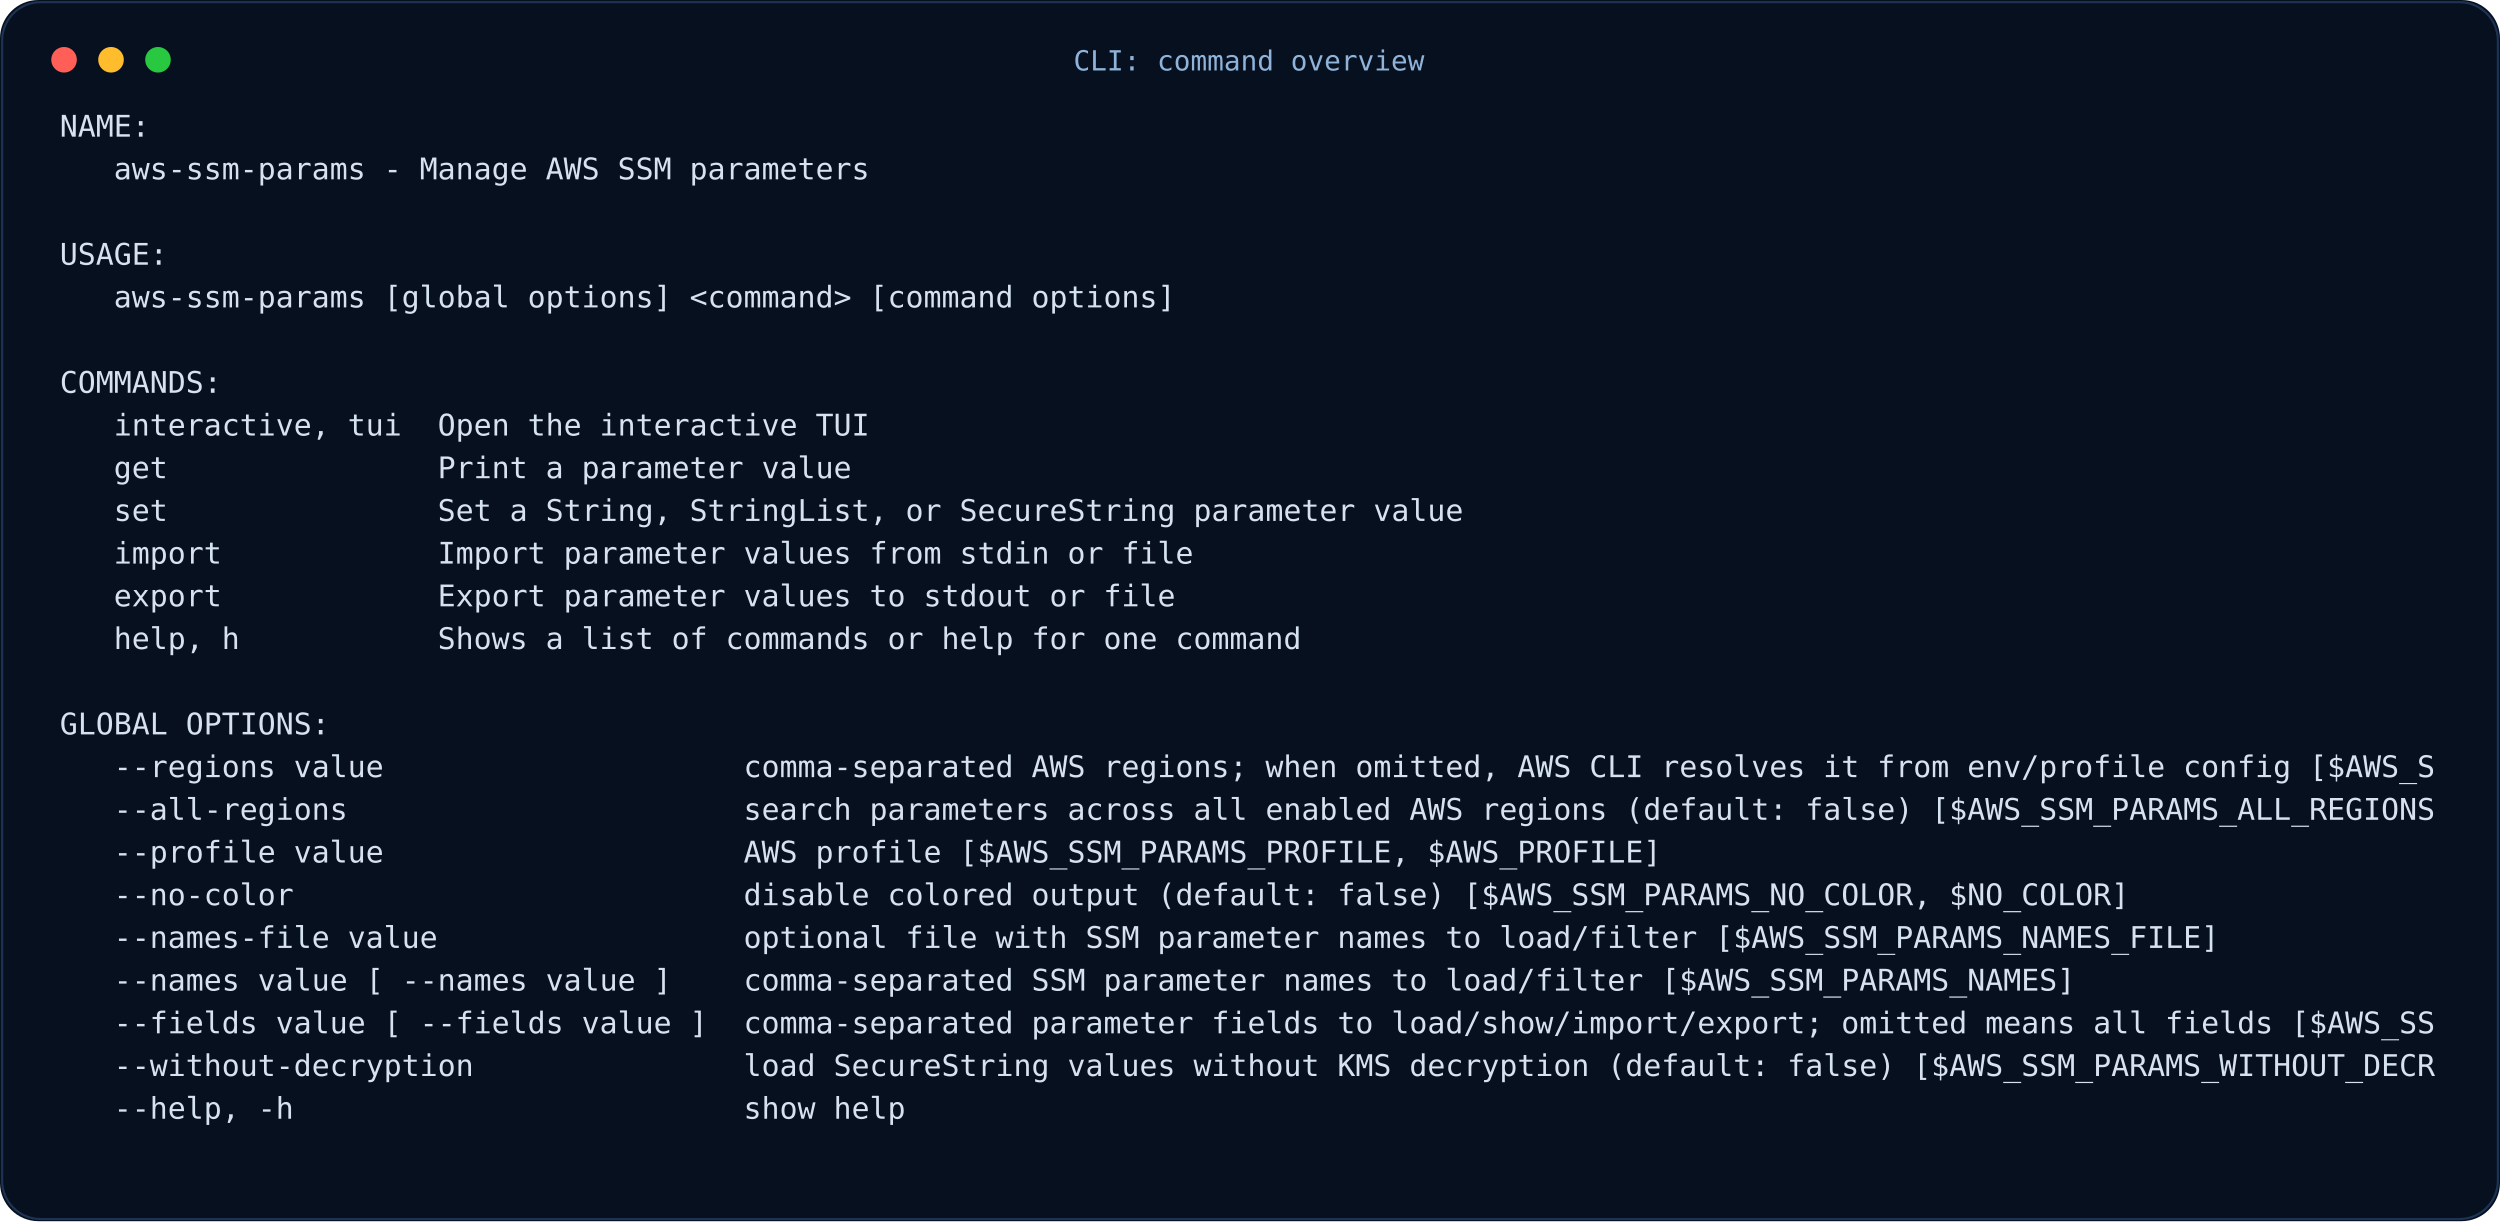
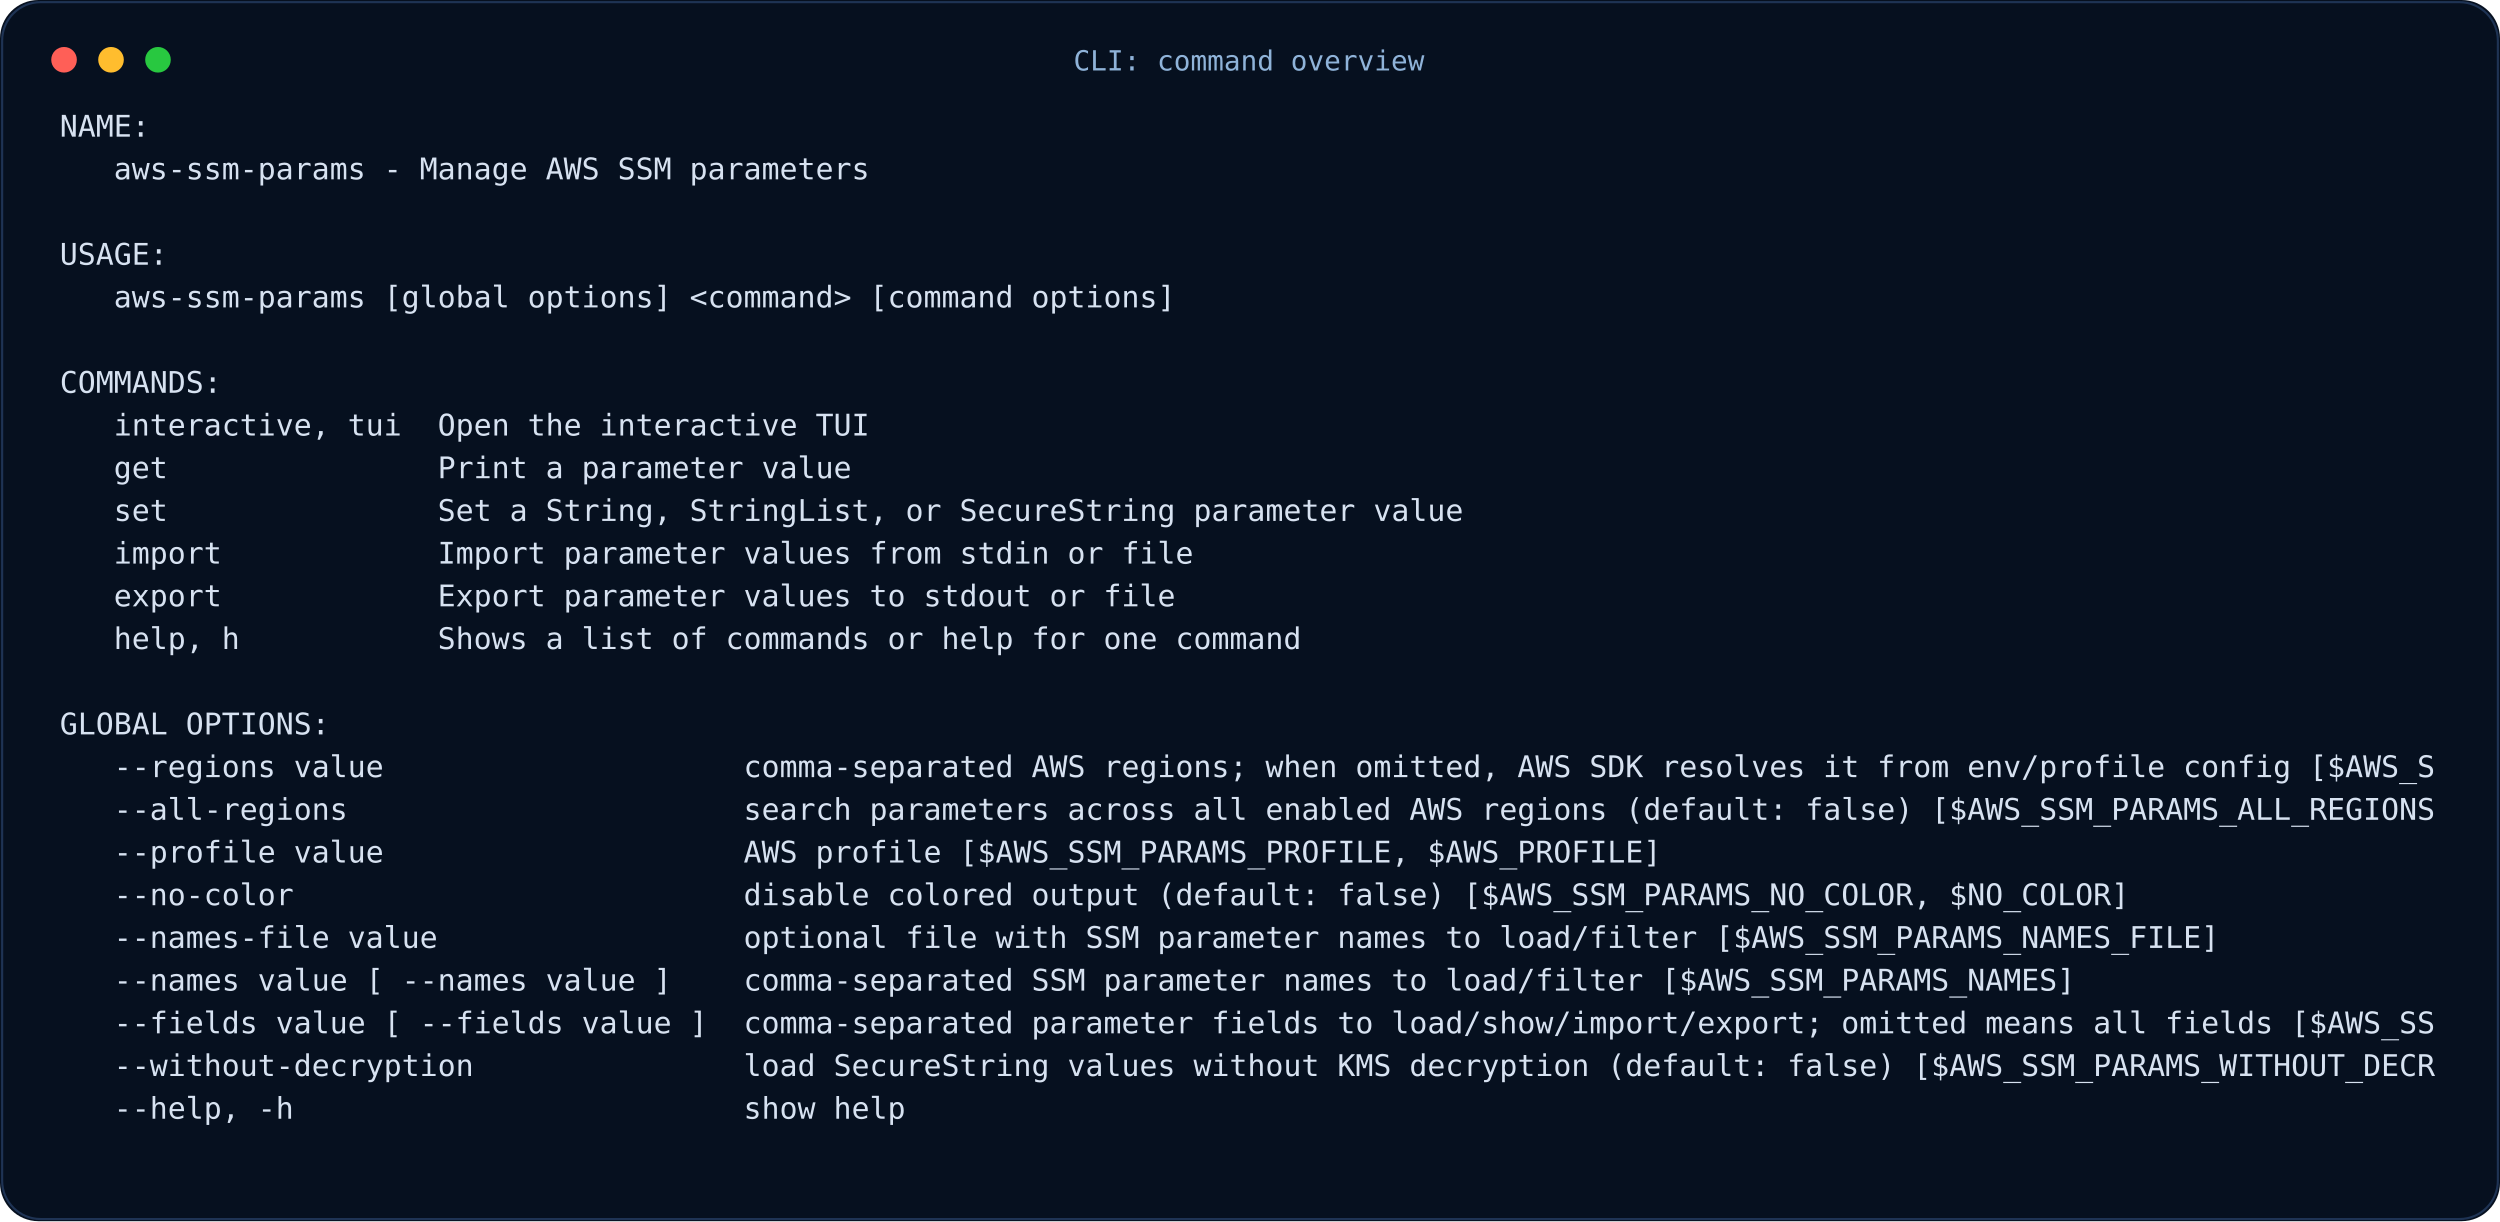
<svg xmlns="http://www.w3.org/2000/svg" width="1171" height="572" viewBox="0 0 1171 572" role="img" aria-label="CLI: command overview">
  <rect width="100%" height="100%" rx="18" fill="#06101f" />
  <rect x="1" y="1" width="1169" height="570" rx="18" fill="none" stroke="#1e3354" />
  <circle cx="30" cy="28" r="6" fill="#ff5f57" />
  <circle cx="52" cy="28" r="6" fill="#ffbd2e" />
  <circle cx="74" cy="28" r="6" fill="#28c840" />
  <text x="585" y="33" text-anchor="middle" font-family="ui-monospace, SFMono-Regular, Menlo, Consolas, monospace" font-size="13" fill="#8fb3d9">CLI: command overview</text>
  <g font-family="ui-monospace, SFMono-Regular, Menlo, Consolas, monospace" font-size="14" fill="#d7e2f1">
    <text x="28" y="64" xml:space="preserve">NAME:</text>
    <text x="28" y="84" xml:space="preserve">   aws-ssm-params - Manage AWS SSM parameters</text>
    <text x="28" y="104" xml:space="preserve" />
    <text x="28" y="124" xml:space="preserve">USAGE:</text>
    <text x="28" y="144" xml:space="preserve">   aws-ssm-params [global options] &lt;command&gt; [command options]</text>
    <text x="28" y="164" xml:space="preserve" />
    <text x="28" y="184" xml:space="preserve">COMMANDS:</text>
    <text x="28" y="204" xml:space="preserve">   interactive, tui  Open the interactive TUI</text>
    <text x="28" y="224" xml:space="preserve">   get               Print a parameter value</text>
    <text x="28" y="244" xml:space="preserve">   set               Set a String, StringList, or SecureString parameter value</text>
    <text x="28" y="264" xml:space="preserve">   import            Import parameter values from stdin or file</text>
    <text x="28" y="284" xml:space="preserve">   export            Export parameter values to stdout or file</text>
    <text x="28" y="304" xml:space="preserve">   help, h           Shows a list of commands or help for one command</text>
    <text x="28" y="324" xml:space="preserve" />
    <text x="28" y="344" xml:space="preserve">GLOBAL OPTIONS:</text>
-     <text x="28" y="364" xml:space="preserve">   --regions value                    comma-separated AWS regions; when omitted, AWS CLI resolves it from env/profile config [$AWS_S</text>
+     <text x="28" y="364" xml:space="preserve">   --regions value                    comma-separated AWS regions; when omitted, AWS SDK resolves it from env/profile config [$AWS_S</text>
    <text x="28" y="384" xml:space="preserve">   --all-regions                      search parameters across all enabled AWS regions (default: false) [$AWS_SSM_PARAMS_ALL_REGIONS</text>
    <text x="28" y="404" xml:space="preserve">   --profile value                    AWS profile [$AWS_SSM_PARAMS_PROFILE, $AWS_PROFILE]</text>
    <text x="28" y="424" xml:space="preserve">   --no-color                         disable colored output (default: false) [$AWS_SSM_PARAMS_NO_COLOR, $NO_COLOR]</text>
    <text x="28" y="444" xml:space="preserve">   --names-file value                 optional file with SSM parameter names to load/filter [$AWS_SSM_PARAMS_NAMES_FILE]</text>
    <text x="28" y="464" xml:space="preserve">   --names value [ --names value ]    comma-separated SSM parameter names to load/filter [$AWS_SSM_PARAMS_NAMES]</text>
    <text x="28" y="484" xml:space="preserve">   --fields value [ --fields value ]  comma-separated parameter fields to load/show/import/export; omitted means all fields [$AWS_SS</text>
    <text x="28" y="504" xml:space="preserve">   --without-decryption               load SecureString values without KMS decryption (default: false) [$AWS_SSM_PARAMS_WITHOUT_DECR</text>
    <text x="28" y="524" xml:space="preserve">   --help, -h                         show help</text>
  </g>
</svg>
